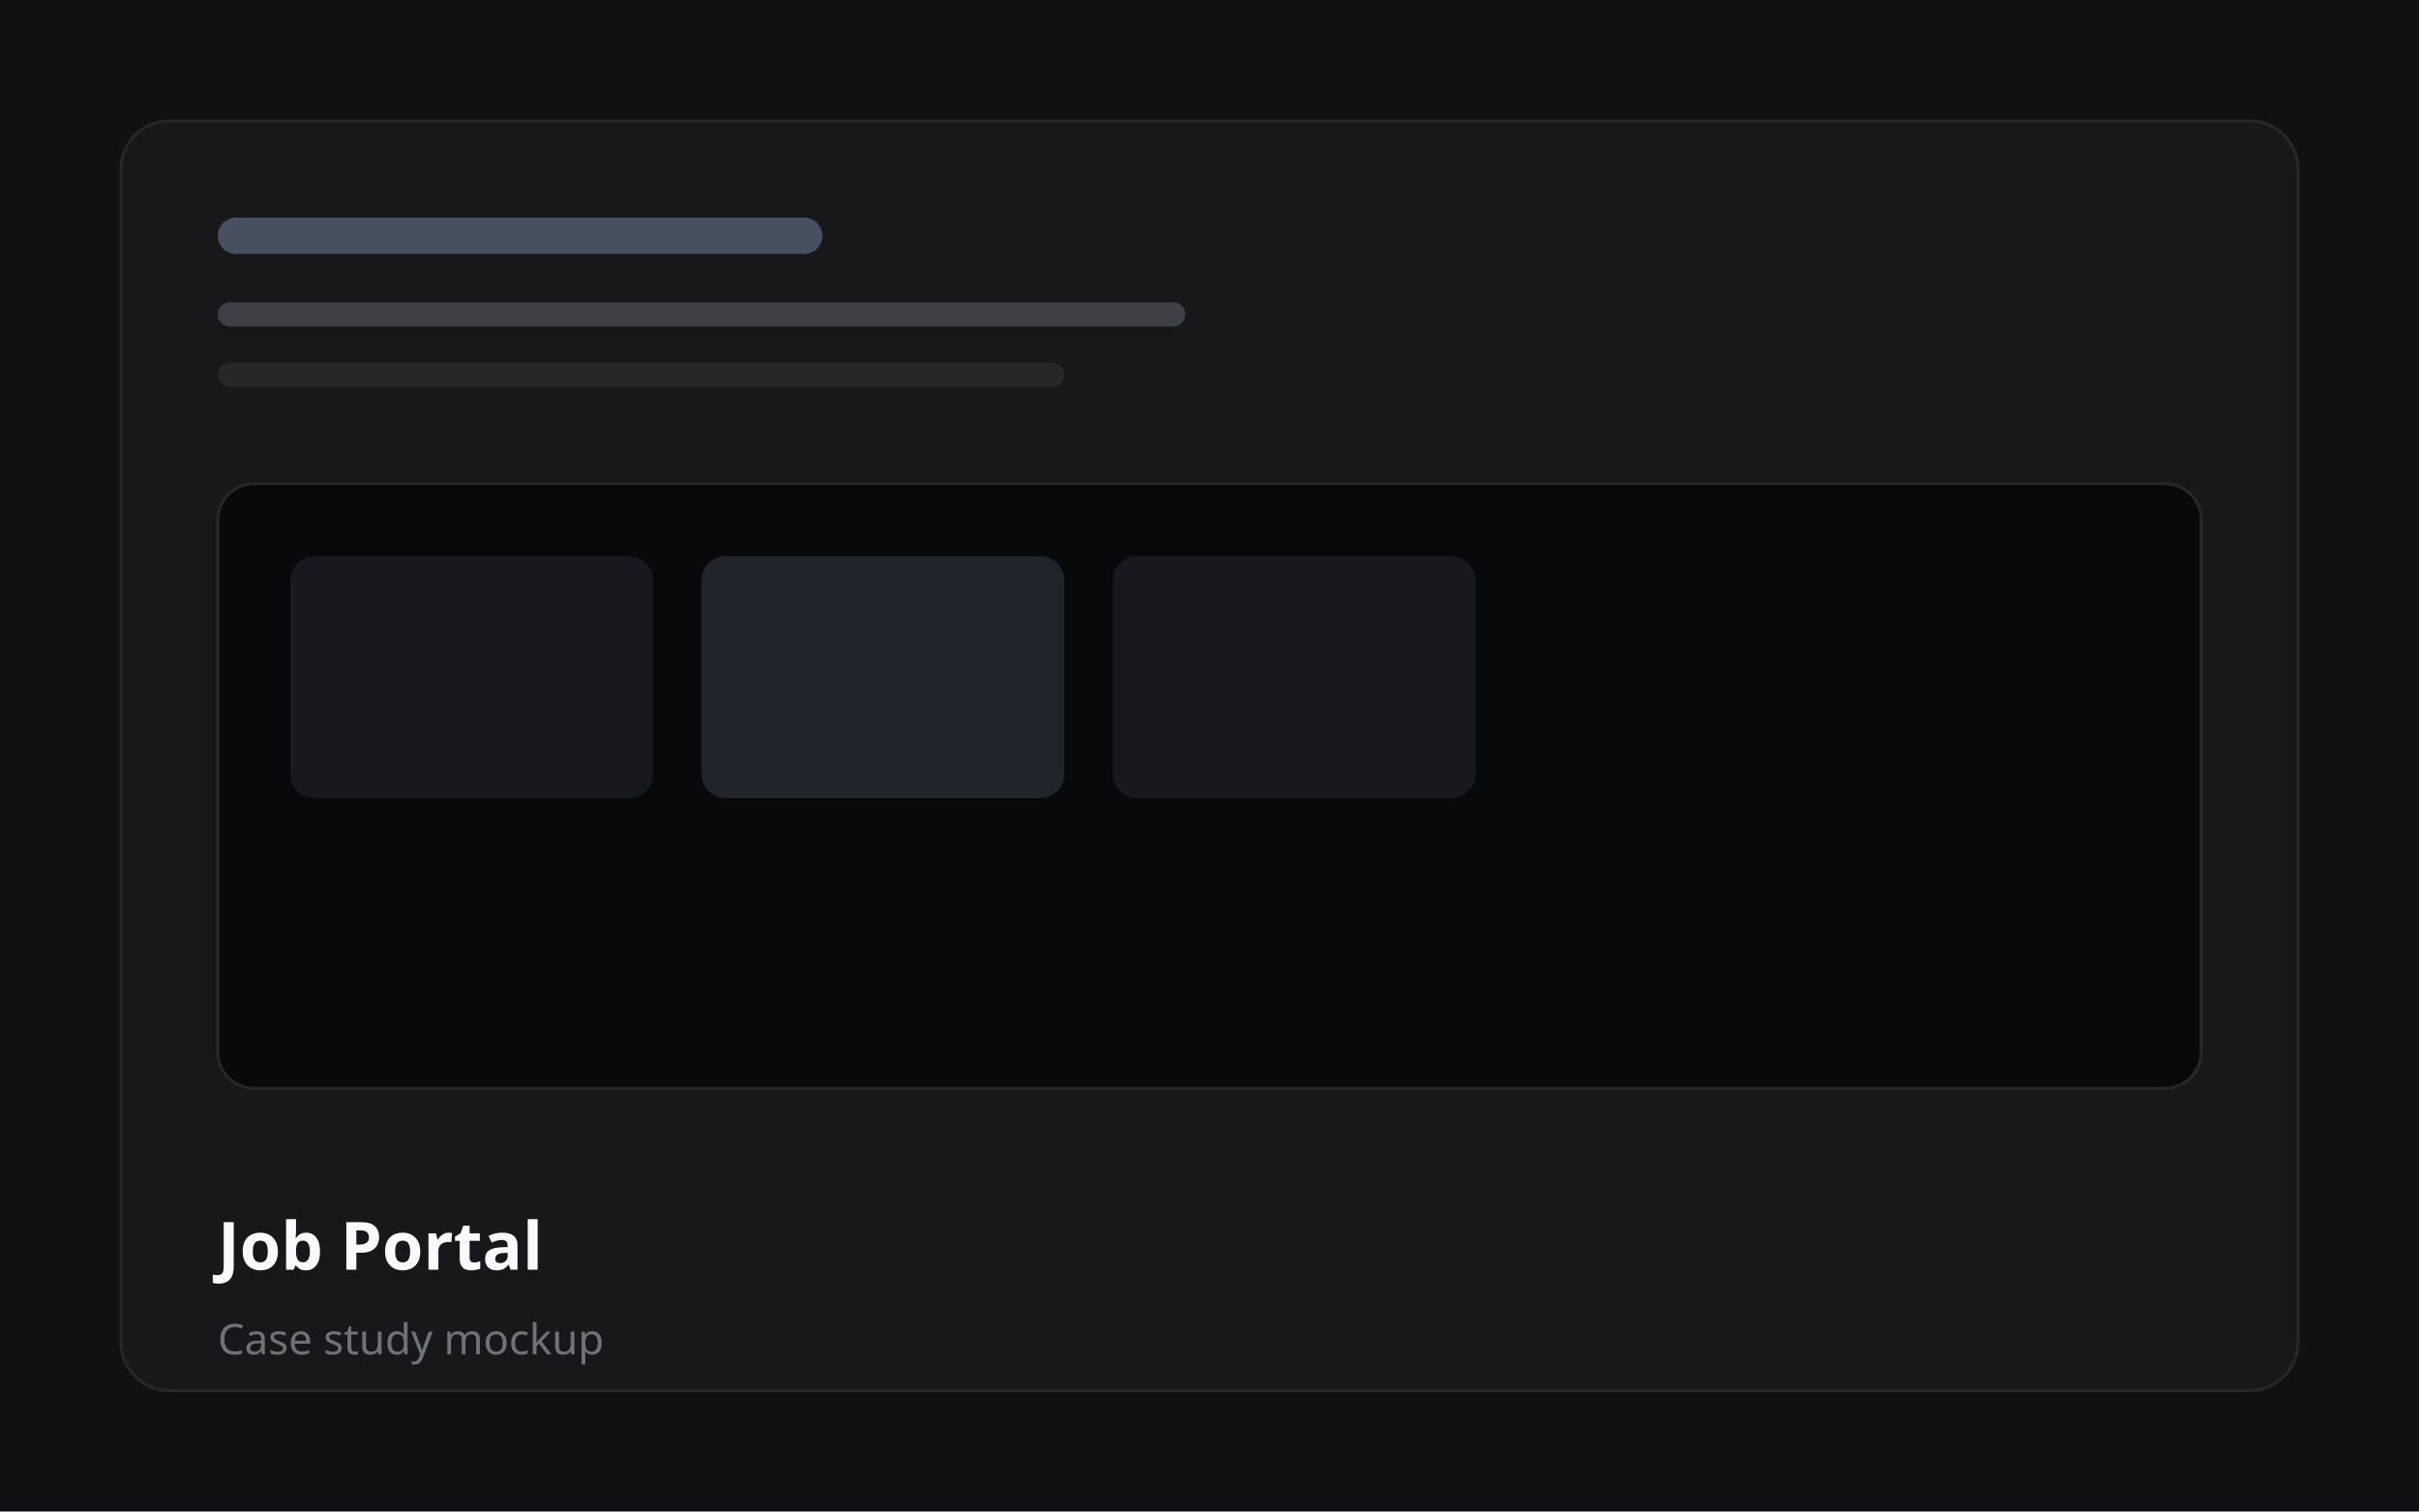
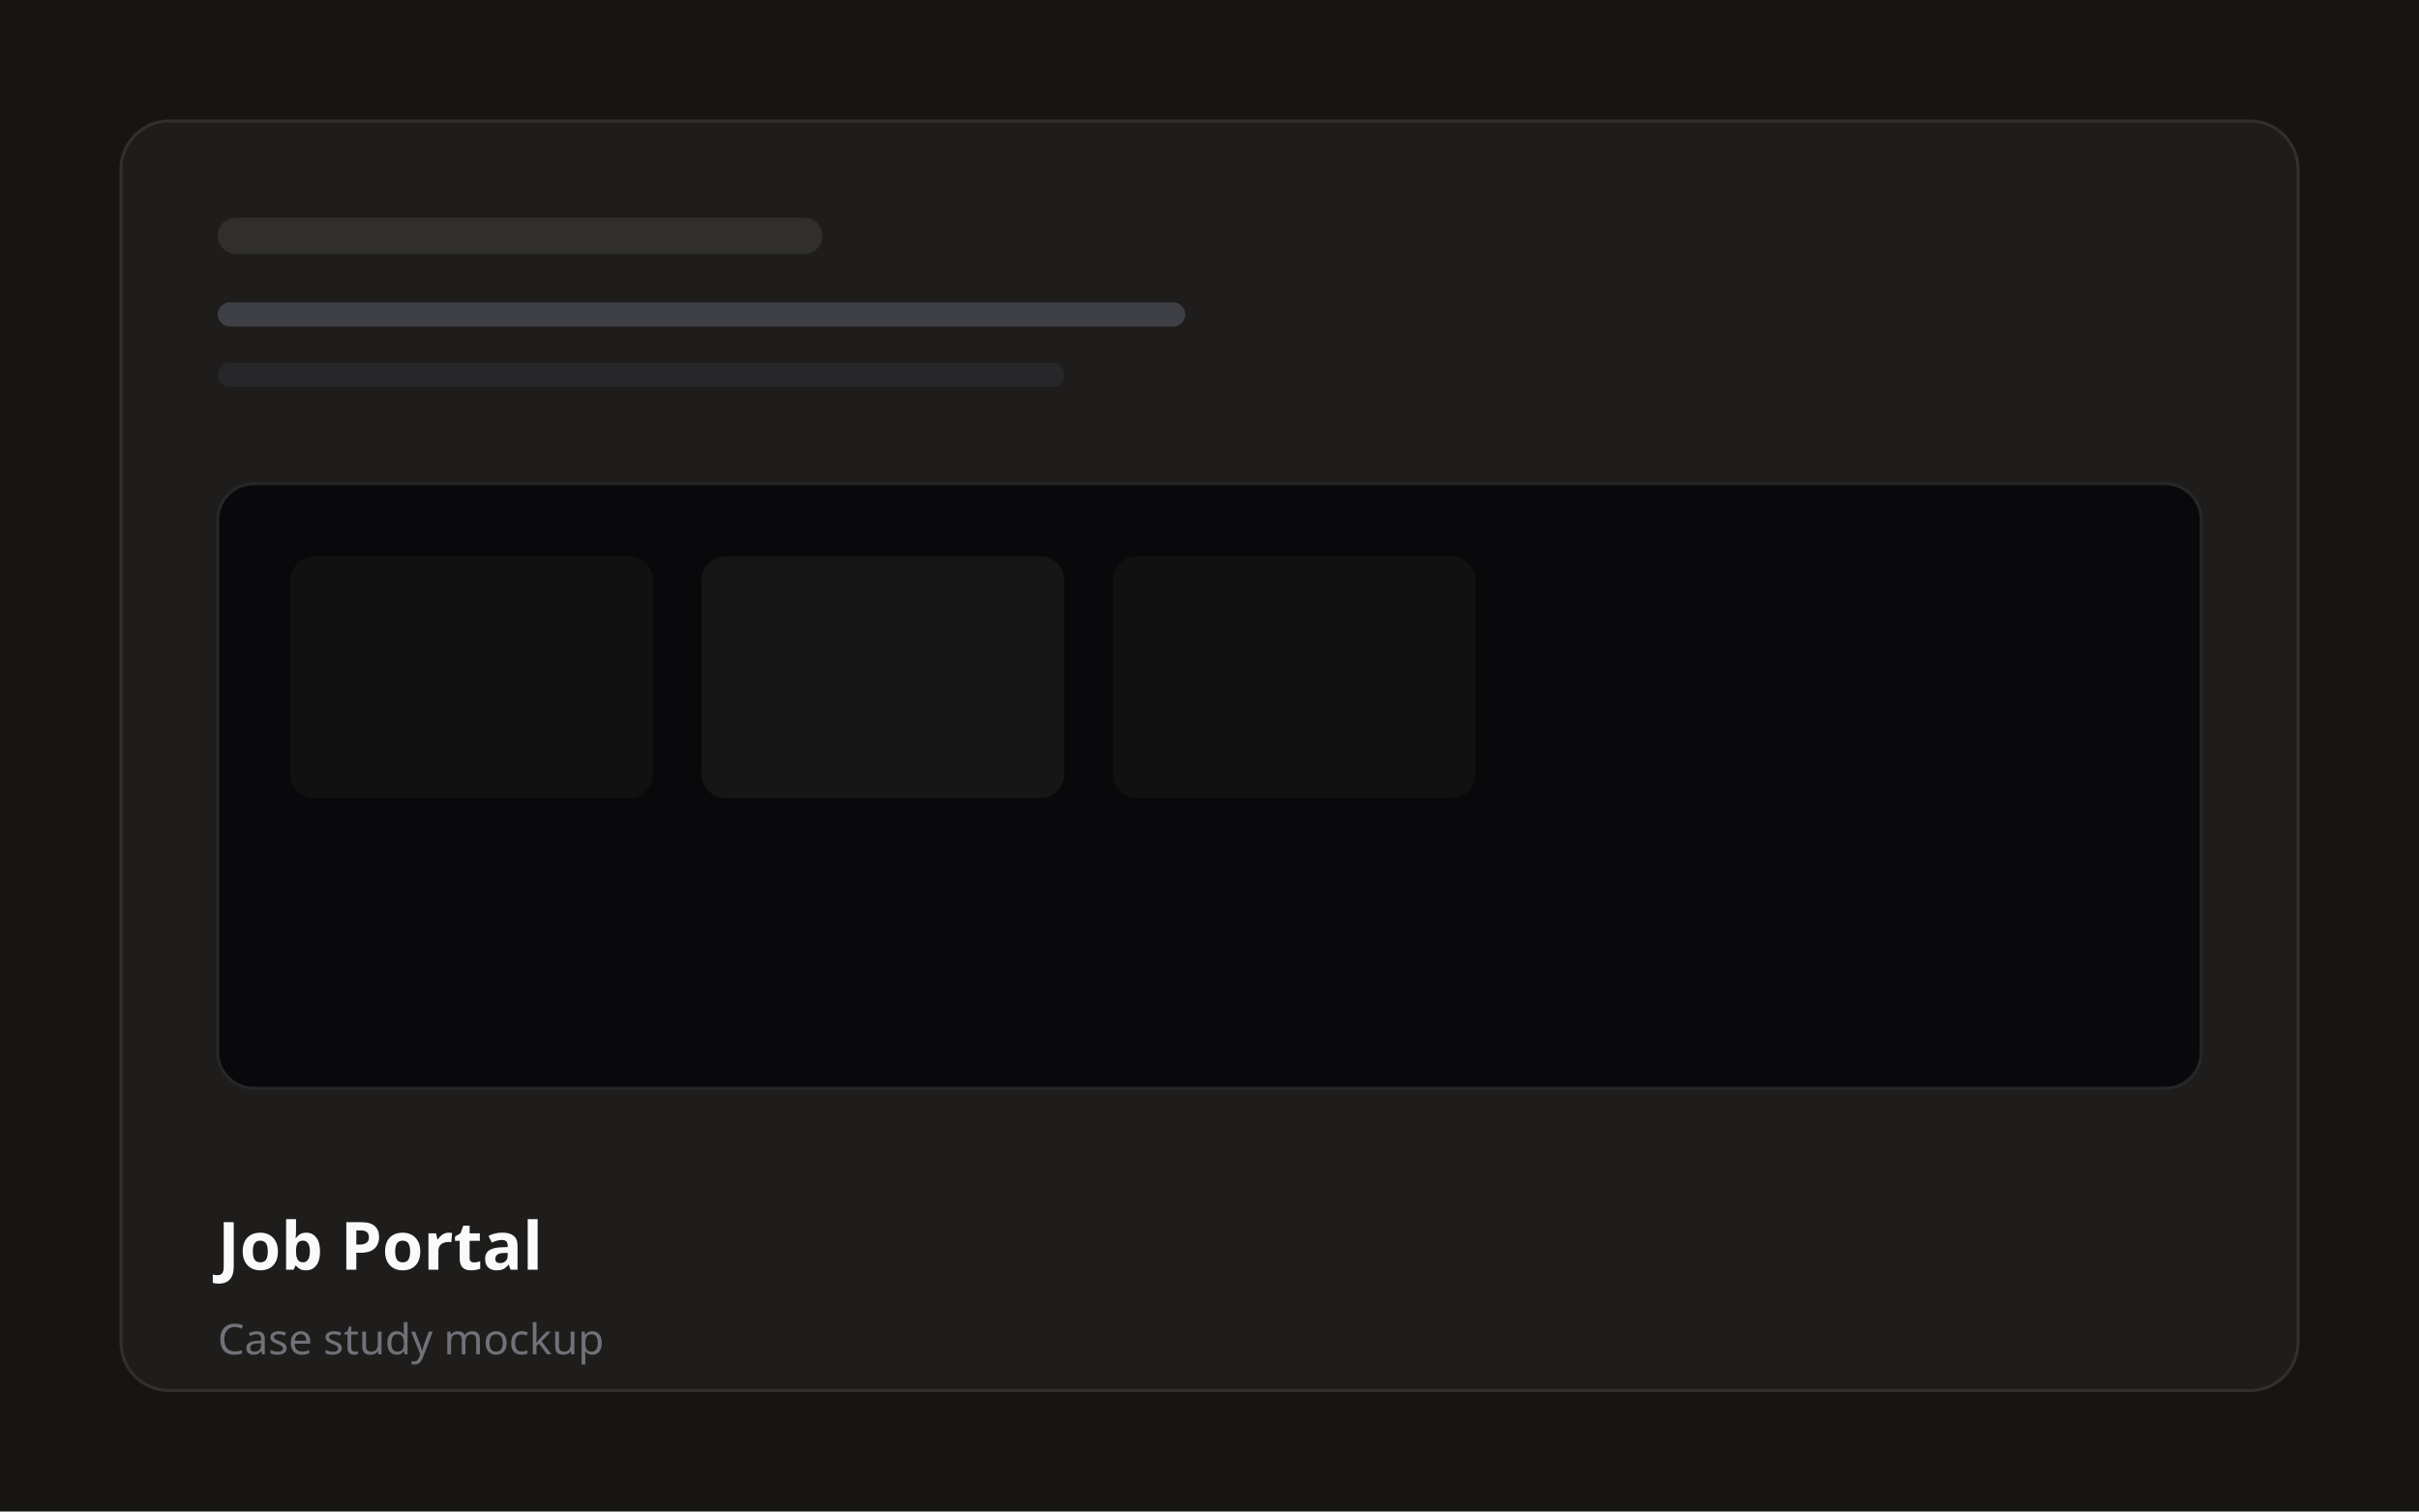
<svg xmlns="http://www.w3.org/2000/svg" viewBox="0 0 800 500" fill="none">
-   <rect width="800" height="500" fill="#111113" />
-   <rect x="40" y="40" width="720" height="420" rx="16" fill="#18181b" stroke="#27272a" stroke-width="1" />
-   <rect x="72" y="72" width="200" height="12" rx="6" fill="#64748b" opacity="0.6" />
+   <rect width="800" height="500" fill="#161514" />
+   <rect x="40" y="40" width="720" height="420" rx="16" fill="#1e1d1b" stroke="#322f2c" stroke-width="1" />
+   <rect x="72" y="72" width="200" height="12" rx="6" fill="#3d3a36" opacity="0.6" />
  <rect x="72" y="100" width="320" height="8" rx="4" fill="#3f3f46" />
  <rect x="72" y="120" width="280" height="8" rx="4" fill="#27272a" />
  <rect x="72" y="160" width="656" height="200" rx="12" fill="#09090b" stroke="#27272a" />
-   <rect x="96" y="184" width="120" height="80" rx="8" fill="#64748b" opacity="0.15" />
-   <rect x="232" y="184" width="120" height="80" rx="8" fill="#64748b" opacity="0.25" />
-   <rect x="368" y="184" width="120" height="80" rx="8" fill="#64748b" opacity="0.15" />
+   <rect x="96" y="184" width="120" height="80" rx="8" fill="#3d3a36" opacity="0.15" />
+   <rect x="232" y="184" width="120" height="80" rx="8" fill="#3d3a36" opacity="0.25" />
+   <rect x="368" y="184" width="120" height="80" rx="8" fill="#3d3a36" opacity="0.15" />
  <text x="72" y="420" fill="#fafafa" font-family="system-ui,sans-serif" font-size="22" font-weight="600">Job Portal</text>
  <text x="72" y="448" fill="#71717a" font-family="system-ui,sans-serif" font-size="14">Case study mockup</text>
</svg>
